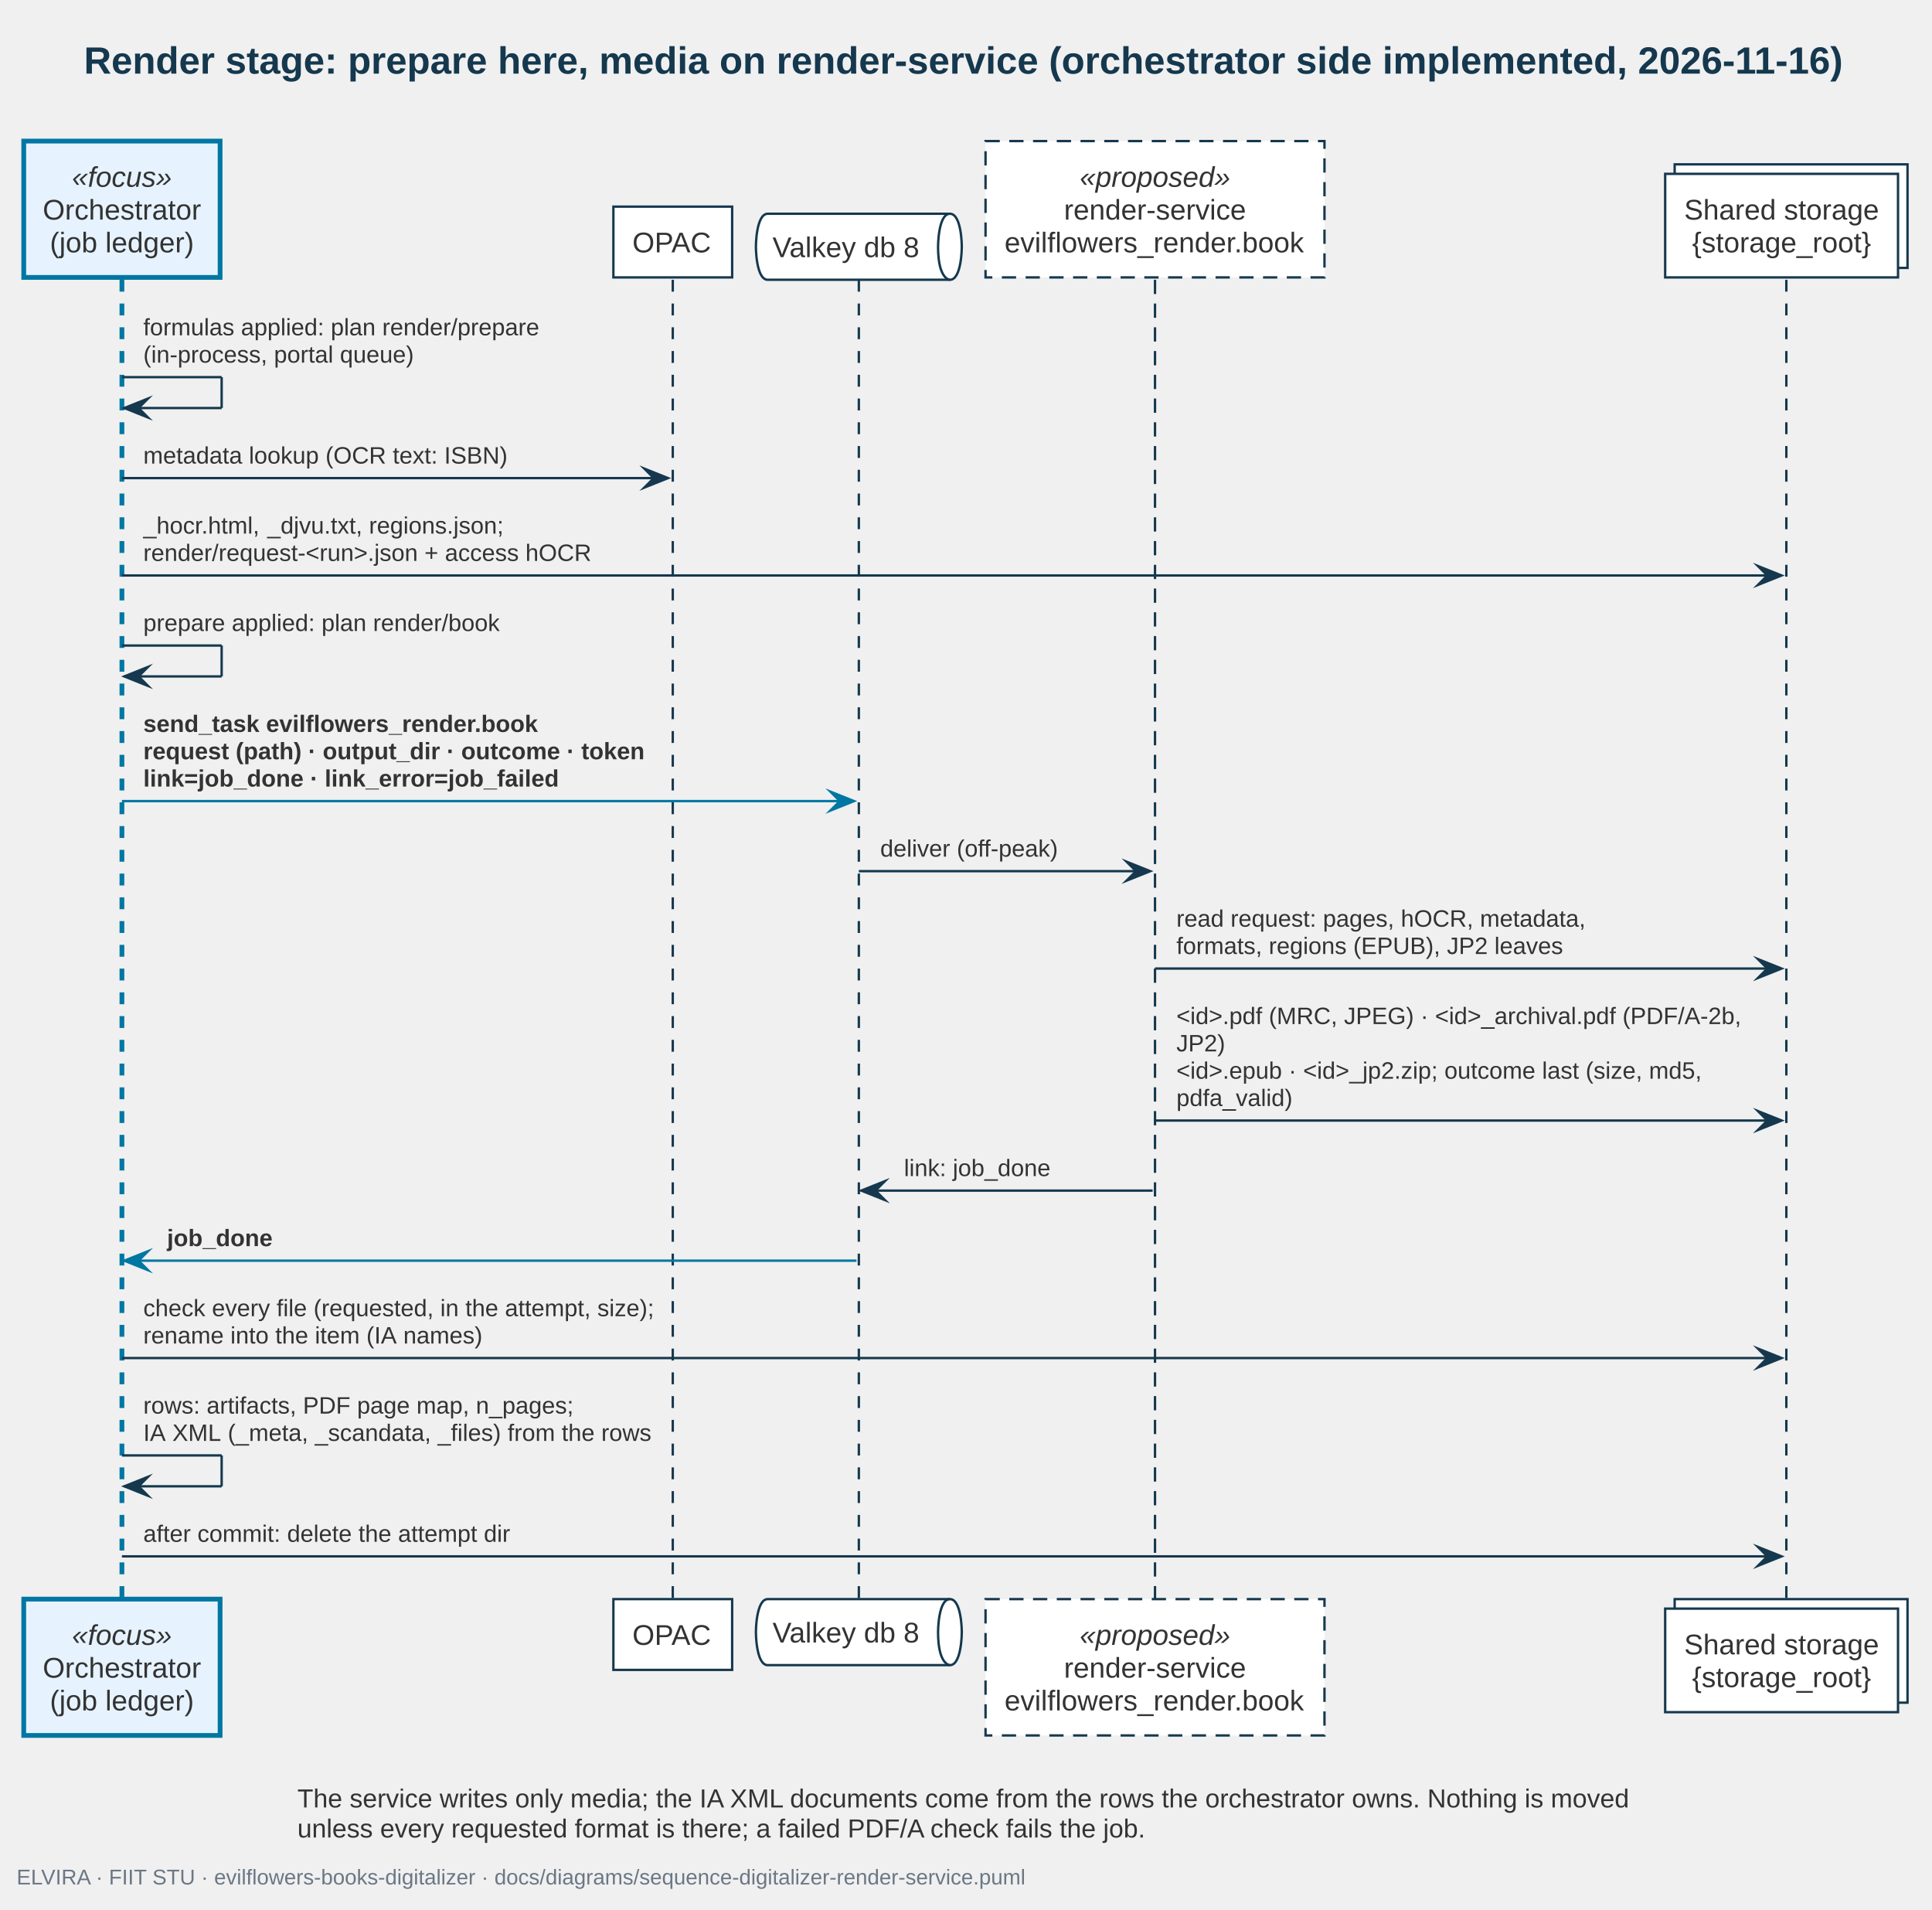
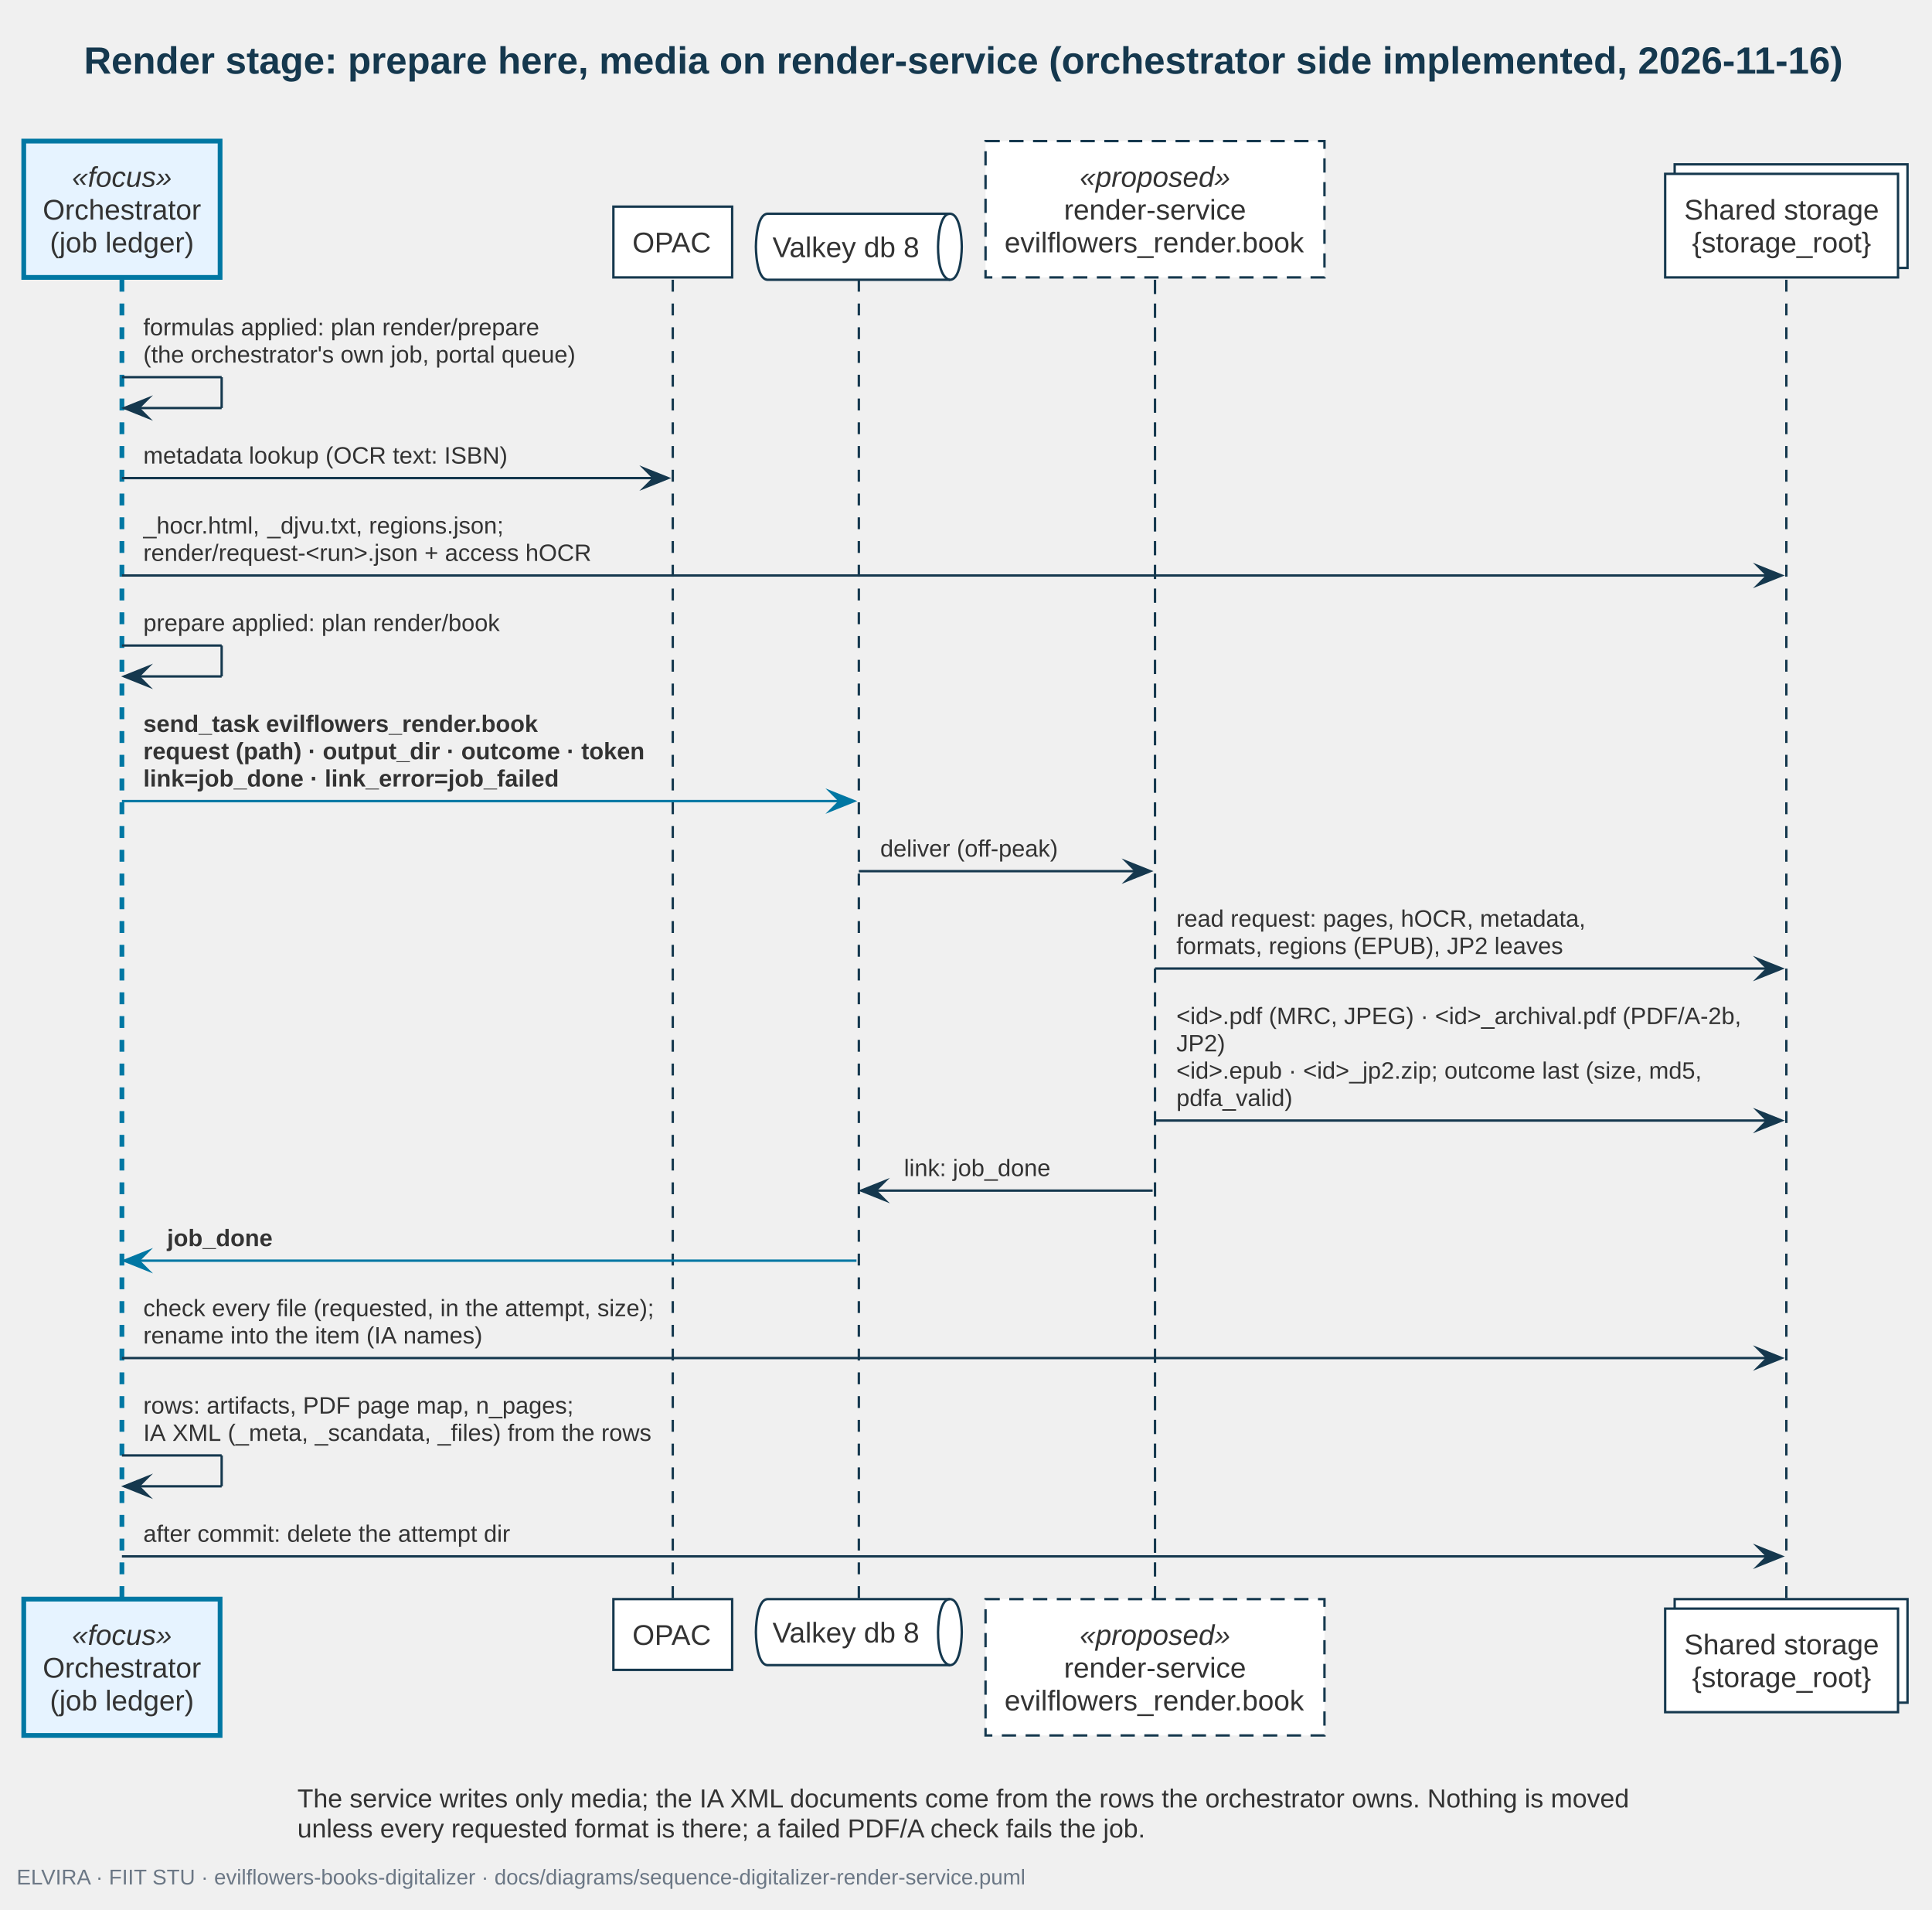
<svg xmlns="http://www.w3.org/2000/svg" version="1.1" data-diagram-type="SEQUENCE" style="width:1695px;height:1675px;background:#FFFFFF;" width="1695.833px" height="1675px" viewBox="0 0 1695 1675" zoomAndPan="magnify" preserveAspectRatio="none" contentStyleType="text/css">
  <defs />
  <g font-family="sans-serif" lengthAdjust="spacing">
    <g class="title" data-source-line="18">
      <text x="73.616" y="64.6" fill="#15384E" font-size="33.333" textLength="1545.036" font-weight="700" font-family="Arial">Render stage: prepare here, media on render-service (orchestrator side implemented, 2026-11-16)</text>
    </g>
    <g class="participant-lifeline" data-qualified-name="orch" data-entity-uid="part1" id="part1-lifeline" data-source-line="20">
      <g>
        <rect x="99.672" y="245.406" width="16.667" height="1157.245" fill="#000" fill-opacity="0" />
        <line x1="106.964" y1="245.406" x2="106.964" y2="1402.651" style="stroke:#0077A3;stroke-width:4.167;stroke-dasharray:10.417,10.417;" />
      </g>
    </g>
    <g class="participant-lifeline" data-qualified-name="opac" data-entity-uid="part2" id="part2-lifeline" data-source-line="21">
      <g>
        <rect x="582.953" y="245.406" width="16.667" height="1157.245" fill="#000" fill-opacity="0" />
        <line x1="590.245" y1="245.406" x2="590.245" y2="1402.651" style="stroke:#15384E;stroke-width:2.083;stroke-dasharray:10.417,10.417;" />
      </g>
    </g>
    <g class="participant-lifeline" data-qualified-name="redis" data-entity-uid="part3" id="part3-lifeline" data-source-line="22">
      <g>
        <rect x="746.198" y="245.406" width="16.667" height="1157.245" fill="#000" fill-opacity="0" />
        <line x1="753.489" y1="245.406" x2="753.489" y2="1402.651" style="stroke:#15384E;stroke-width:2.083;stroke-dasharray:10.417,10.417;" />
      </g>
    </g>
    <g class="participant-lifeline" data-qualified-name="rs" data-entity-uid="part4" id="part4-lifeline" data-source-line="23">
      <g>
        <rect x="1006.03" y="245.406" width="16.667" height="1157.245" fill="#000" fill-opacity="0" />
        <line x1="1013.322" y1="245.406" x2="1013.322" y2="1402.651" style="stroke:#15384E;stroke-width:2.083;stroke-dasharray:12.5,8.333;" />
      </g>
    </g>
    <g class="participant-lifeline" data-qualified-name="fs" data-entity-uid="part5" id="part5-lifeline" data-source-line="24">
      <g>
        <rect x="1559.918" y="245.406" width="16.667" height="1157.245" fill="#000" fill-opacity="0" />
        <line x1="1567.21" y1="245.406" x2="1567.21" y2="1402.651" style="stroke:#15384E;stroke-width:2.083;stroke-dasharray:10.417,10.417;" />
      </g>
    </g>
    <g class="participant participant-head" data-qualified-name="orch" data-entity-uid="part1" id="part1-head" data-source-line="20">
      <rect x="20.833" y="123.747" width="172.262" height="119.576" fill="#E6F3FF" style="stroke:#0077A3;stroke-width:4.167;" />
      <text x="63.184" y="163.863" fill="#333" font-size="25" textLength="87.561" font-style="italic" font-family="Arial">«focus»</text>
      <text x="37.5" y="192.611" fill="#333" font-size="25" textLength="138.928" font-family="Arial">Orchestrator</text>
      <text x="43.738" y="221.358" fill="#333" font-size="25" textLength="126.453" font-family="Arial">(job ledger)</text>
    </g>
    <g class="participant participant-head" data-qualified-name="opac" data-entity-uid="part2" id="part2-head" data-source-line="21">
      <rect x="538.153" y="181.242" width="104.183" height="62.081" fill="#FFF" style="stroke:#15384E;stroke-width:2.083;" />
      <text x="554.82" y="221.358" fill="#333" font-size="25" textLength="70.85" font-family="Arial">OPAC</text>
    </g>
    <g class="participant participant-head" data-qualified-name="redis" data-entity-uid="part3" id="part3-head" data-source-line="22">
      <path d="M673.586,187.492 L833.392,187.492 C843.809,187.492 843.809,216.449 843.809,216.449 C843.809,216.449 843.809,245.406 833.392,245.406 L673.586,245.406 C663.169,245.406 663.169,216.449 663.169,216.449 C663.169,216.449 663.169,187.492 673.586,187.492" style="stroke:#15384E;stroke-width:2.083;" fill="#FFF" />
      <path d="M833.392,187.492 C822.976,187.492 822.976,216.449 822.976,216.449 C822.976,245.406 833.392,245.406 833.392,245.406" style="stroke:#15384E;stroke-width:2.083;" fill="none" />
      <text x="677.753" y="225.525" fill="#333" font-size="25" textLength="130.64" font-family="Arial">Valkey db 8</text>
    </g>
    <g class="participant participant-head" data-qualified-name="rs" data-entity-uid="part4" id="part4-head" data-source-line="23">
      <rect x="864.642" y="123.747" width="297.359" height="119.576" fill="#FFF" style="stroke:#15384E;stroke-width:2.083;stroke-dasharray:12.5,8.333;" />
      <text x="947.294" y="163.863" fill="#333" font-size="25" textLength="132.056" font-style="italic" font-family="Arial">«proposed»</text>
      <text x="933.433" y="192.611" fill="#333" font-size="25" textLength="159.778" font-family="Arial">render-service</text>
      <text x="881.309" y="221.358" fill="#333" font-size="25" textLength="264.026" font-family="Arial">evilflowers_render.book</text>
    </g>
    <g class="participant participant-head" data-qualified-name="fs" data-entity-uid="part5" id="part5-head" data-source-line="24">
      <rect x="1469.236" y="144.161" width="204.281" height="90.828" fill="#FFF" style="stroke:#15384E;stroke-width:2.083;" />
      <rect x="1460.903" y="152.494" width="204.281" height="90.828" fill="#FFF" style="stroke:#15384E;stroke-width:2.083;" />
      <text x="1477.57" y="192.611" fill="#333" font-size="25" textLength="170.947" font-family="Arial">Shared storage</text>
      <text x="1484.509" y="221.358" fill="#333" font-size="25" textLength="157.068" font-family="Arial">{storage_root}</text>
    </g>
    <g class="participant participant-tail" data-qualified-name="orch" data-entity-uid="part1" id="part1-tail" data-source-line="20">
      <rect x="20.833" y="1402.651" width="172.262" height="119.576" fill="#E6F3FF" style="stroke:#0077A3;stroke-width:4.167;" />
      <text x="63.184" y="1442.767" fill="#333" font-size="25" textLength="87.561" font-style="italic" font-family="Arial">«focus»</text>
      <text x="37.5" y="1471.515" fill="#333" font-size="25" textLength="138.928" font-family="Arial">Orchestrator</text>
      <text x="43.738" y="1500.262" fill="#333" font-size="25" textLength="126.453" font-family="Arial">(job ledger)</text>
    </g>
    <g class="participant participant-tail" data-qualified-name="opac" data-entity-uid="part2" id="part2-tail" data-source-line="21">
      <rect x="538.153" y="1402.651" width="104.183" height="62.081" fill="#FFF" style="stroke:#15384E;stroke-width:2.083;" />
      <text x="554.82" y="1442.767" fill="#333" font-size="25" textLength="70.85" font-family="Arial">OPAC</text>
    </g>
    <g class="participant participant-tail" data-qualified-name="redis" data-entity-uid="part3" id="part3-tail" data-source-line="22">
      <path d="M673.586,1402.651 L833.392,1402.651 C843.809,1402.651 843.809,1431.608 843.809,1431.608 C843.809,1431.608 843.809,1460.565 833.392,1460.565 L673.586,1460.565 C663.169,1460.565 663.169,1431.608 663.169,1431.608 C663.169,1431.608 663.169,1402.651 673.586,1402.651" style="stroke:#15384E;stroke-width:2.083;" fill="#FFF" />
      <path d="M833.392,1402.651 C822.976,1402.651 822.976,1431.608 822.976,1431.608 C822.976,1460.565 833.392,1460.565 833.392,1460.565" style="stroke:#15384E;stroke-width:2.083;" fill="none" />
      <text x="677.753" y="1440.684" fill="#333" font-size="25" textLength="130.64" font-family="Arial">Valkey db 8</text>
    </g>
    <g class="participant participant-tail" data-qualified-name="rs" data-entity-uid="part4" id="part4-tail" data-source-line="23">
      <rect x="864.642" y="1402.651" width="297.359" height="119.576" fill="#FFF" style="stroke:#15384E;stroke-width:2.083;stroke-dasharray:12.5,8.333;" />
      <text x="947.294" y="1442.767" fill="#333" font-size="25" textLength="132.056" font-style="italic" font-family="Arial">«proposed»</text>
      <text x="933.433" y="1471.515" fill="#333" font-size="25" textLength="159.778" font-family="Arial">render-service</text>
      <text x="881.309" y="1500.262" fill="#333" font-size="25" textLength="264.026" font-family="Arial">evilflowers_render.book</text>
    </g>
    <g class="participant participant-tail" data-qualified-name="fs" data-entity-uid="part5" id="part5-tail" data-source-line="24">
      <rect x="1469.236" y="1402.651" width="204.281" height="90.828" fill="#FFF" style="stroke:#15384E;stroke-width:2.083;" />
      <rect x="1460.903" y="1410.984" width="204.281" height="90.828" fill="#FFF" style="stroke:#15384E;stroke-width:2.083;" />
      <text x="1477.57" y="1451.101" fill="#333" font-size="25" textLength="170.947" font-family="Arial">Shared storage</text>
      <text x="1484.509" y="1479.848" fill="#333" font-size="25" textLength="157.068" font-family="Arial">{storage_root}</text>
    </g>
    <g class="message" data-entity-1="part1" data-entity-2="part1" id="msg1" data-source-line="26">
      <line x1="106.964" y1="330.819" x2="194.464" y2="330.819" style="stroke:#15384E;stroke-width:2.083;" />
      <line x1="194.464" y1="330.819" x2="194.464" y2="357.902" style="stroke:#15384E;stroke-width:2.083;" />
      <line x1="109.047" y1="357.902" x2="194.464" y2="357.902" style="stroke:#15384E;stroke-width:2.083;" />
      <polygon points="129.881,349.569,109.047,357.902,129.881,366.235,121.547,357.902" fill="#15384E" style="stroke:#15384E;stroke-width:2.083;stroke-linejoin:miter;stroke-miterlimit:10;" />
      <text x="125.714" y="294.114" fill="#333" font-size="20.833" textLength="79.885" font-family="Arial">formulas</text>
      <text x="205.599" y="294.114" fill="#333" font-size="20.833" font-family="Arial"> </text>
      <text x="211.387" y="294.114" fill="#333" font-size="20.833" textLength="72.978" font-family="Arial">applied:</text>
      <text x="284.365" y="294.114" fill="#333" font-size="20.833" font-family="Arial"> </text>
      <text x="290.153" y="294.114" fill="#333" font-size="20.833" textLength="39.388" font-family="Arial">plan</text>
      <text x="329.541" y="294.114" fill="#333" font-size="20.833" font-family="Arial"> </text>
      <text x="335.329" y="294.114" fill="#333" font-size="20.833" textLength="137.817" font-family="Arial">render/prepare</text>
-       <text x="125.714" y="318.07" fill="#333" font-size="20.833" textLength="108.826" font-family="Arial">(in-process,</text>
-       <text x="234.54" y="318.07" fill="#333" font-size="20.833" font-family="Arial"> </text>
-       <text x="240.328" y="318.07" fill="#333" font-size="20.833" textLength="52.114" font-family="Arial">portal</text>
-       <text x="292.442" y="318.07" fill="#333" font-size="20.833" font-family="Arial"> </text>
-       <text x="298.23" y="318.07" fill="#333" font-size="20.833" textLength="64.87" font-family="Arial">queue)</text>
+       <text x="125.714" y="318.07" fill="#333" font-size="20.833" textLength="35.899" font-family="Arial">(the</text>
+       <text x="161.613" y="318.07" fill="#333" font-size="20.833" font-family="Arial"> </text>
+       <text x="167.401" y="318.07" fill="#333" font-size="20.833" textLength="125.549" font-family="Arial">orchestrator's</text>
+       <text x="292.95" y="318.07" fill="#333" font-size="20.833" font-family="Arial"> </text>
+       <text x="298.739" y="318.07" fill="#333" font-size="20.833" textLength="38.218" font-family="Arial">own</text>
+       <text x="336.957" y="318.07" fill="#333" font-size="20.833" font-family="Arial"> </text>
+       <text x="342.745" y="318.07" fill="#333" font-size="20.833" textLength="33.59" font-family="Arial">job,</text>
+       <text x="376.335" y="318.07" fill="#333" font-size="20.833" font-family="Arial"> </text>
+       <text x="382.123" y="318.07" fill="#333" font-size="20.833" textLength="52.114" font-family="Arial">portal</text>
+       <text x="434.237" y="318.07" fill="#333" font-size="20.833" font-family="Arial"> </text>
+       <text x="440.025" y="318.07" fill="#333" font-size="20.833" textLength="64.87" font-family="Arial">queue)</text>
    </g>
    <g class="message" data-entity-1="part1" data-entity-2="part2" id="msg2" data-source-line="27">
      <polygon points="565.245,411.025,586.078,419.358,565.245,427.692,573.578,419.358" fill="#15384E" style="stroke:#15384E;stroke-width:2.083;stroke-linejoin:miter;stroke-miterlimit:10;" />
      <line x1="106.964" y1="419.358" x2="577.745" y2="419.358" style="stroke:#15384E;stroke-width:2.083;" />
      <text x="125.714" y="406.61" fill="#333" font-size="20.833" textLength="86.863" font-family="Arial">metadata</text>
      <text x="212.577" y="406.61" fill="#333" font-size="20.833" font-family="Arial"> </text>
      <text x="218.365" y="406.61" fill="#333" font-size="20.833" textLength="61.391" font-family="Arial">lookup</text>
      <text x="279.757" y="406.61" fill="#333" font-size="20.833" font-family="Arial"> </text>
      <text x="285.545" y="406.61" fill="#333" font-size="20.833" textLength="53.233" font-family="Arial">(OCR</text>
      <text x="338.778" y="406.61" fill="#333" font-size="20.833" font-family="Arial"> </text>
      <text x="344.566" y="406.61" fill="#333" font-size="20.833" textLength="39.368" font-family="Arial">text:</text>
      <text x="383.934" y="406.61" fill="#333" font-size="20.833" font-family="Arial"> </text>
      <text x="389.722" y="406.61" fill="#333" font-size="20.833" textLength="55.562" font-family="Arial">ISBN)</text>
    </g>
    <g class="message" data-entity-1="part1" data-entity-2="part5" id="msg3" data-source-line="28">
      <polygon points="1542.21,496.438,1563.043,504.771,1542.21,513.104,1550.543,504.771" fill="#15384E" style="stroke:#15384E;stroke-width:2.083;stroke-linejoin:miter;stroke-miterlimit:10;" />
      <line x1="106.964" y1="504.771" x2="1554.71" y2="504.771" style="stroke:#15384E;stroke-width:2.083;" />
      <text x="125.714" y="468.066" fill="#333" font-size="20.833" textLength="103.048" font-family="Arial">_hocr.html,</text>
      <text x="228.762" y="468.066" fill="#333" font-size="20.833" font-family="Arial"> </text>
      <text x="234.55" y="468.066" fill="#333" font-size="20.833" textLength="83.374" font-family="Arial">_djvu.txt,</text>
      <text x="317.924" y="468.066" fill="#333" font-size="20.833" font-family="Arial"> </text>
      <text x="323.712" y="468.066" fill="#333" font-size="20.833" textLength="118.123" font-family="Arial">regions.json;</text>
      <text x="125.714" y="492.023" fill="#333" font-size="20.833" textLength="240.885" font-family="Arial">render/request-&lt;run&gt;.json</text>
      <text x="366.6" y="492.023" fill="#333" font-size="20.833" font-family="Arial"> </text>
      <text x="372.388" y="492.023" fill="#333" font-size="20.833" font-family="Arial">+</text>
      <text x="384.554" y="492.023" fill="#333" font-size="20.833" font-family="Arial"> </text>
      <text x="390.342" y="492.023" fill="#333" font-size="20.833" textLength="64.84" font-family="Arial">access</text>
      <text x="455.182" y="492.023" fill="#333" font-size="20.833" font-family="Arial"> </text>
      <text x="460.97" y="492.023" fill="#333" font-size="20.833" textLength="57.882" font-family="Arial">hOCR</text>
    </g>
    <g class="message" data-entity-1="part1" data-entity-2="part1" id="msg4" data-source-line="29">
      <line x1="106.964" y1="566.227" x2="194.464" y2="566.227" style="stroke:#15384E;stroke-width:2.083;" />
      <line x1="194.464" y1="566.227" x2="194.464" y2="593.311" style="stroke:#15384E;stroke-width:2.083;" />
      <line x1="109.047" y1="593.311" x2="194.464" y2="593.311" style="stroke:#15384E;stroke-width:2.083;" />
      <polygon points="129.881,584.977,109.047,593.311,129.881,601.644,121.547,593.311" fill="#15384E" style="stroke:#15384E;stroke-width:2.083;stroke-linejoin:miter;stroke-miterlimit:10;" />
      <text x="125.714" y="553.479" fill="#333" font-size="20.833" textLength="71.808" font-family="Arial">prepare</text>
      <text x="197.522" y="553.479" fill="#333" font-size="20.833" font-family="Arial"> </text>
      <text x="203.31" y="553.479" fill="#333" font-size="20.833" textLength="72.978" font-family="Arial">applied:</text>
      <text x="276.288" y="553.479" fill="#333" font-size="20.833" font-family="Arial"> </text>
      <text x="282.076" y="553.479" fill="#333" font-size="20.833" textLength="39.388" font-family="Arial">plan</text>
      <text x="321.464" y="553.479" fill="#333" font-size="20.833" font-family="Arial"> </text>
      <text x="327.252" y="553.479" fill="#333" font-size="20.833" textLength="111.186" font-family="Arial">render/book</text>
    </g>
    <g class="message" data-entity-1="part1" data-entity-2="part3" id="msg5" data-source-line="30">
      <polygon points="728.489,694.346,749.323,702.679,728.489,711.013,736.823,702.679" fill="#0077A3" style="stroke:#0077A3;stroke-width:2.083;stroke-linejoin:miter;stroke-miterlimit:10;" />
      <line x1="106.964" y1="702.679" x2="740.989" y2="702.679" style="stroke:#0077A3;stroke-width:2.083;" />
      <text x="125.714" y="642.019" fill="#333" font-size="20.833" textLength="101.908" font-weight="700" font-family="Arial">send_task</text>
      <text x="227.622" y="642.019" fill="#333" font-size="20.833" font-weight="700" font-family="Arial"> </text>
      <text x="233.411" y="642.019" fill="#333" font-size="20.833" textLength="239.665" font-weight="700" font-family="Arial">evilflowers_render.book</text>
      <text x="125.714" y="665.975" fill="#333" font-size="20.833" textLength="75.256" font-weight="700" font-family="Arial">request</text>
      <text x="200.97" y="665.975" fill="#333" font-size="20.833" font-weight="700" font-family="Arial"> </text>
      <text x="206.759" y="665.975" fill="#333" font-size="20.833" textLength="57.851" font-weight="700" font-family="Arial">(path)</text>
      <text x="264.61" y="665.975" fill="#333" font-size="20.833" font-weight="700" font-family="Arial"> </text>
      <text x="270.398" y="665.975" fill="#333" font-size="20.833" font-weight="700" font-family="Arial">·</text>
      <text x="277.336" y="665.975" fill="#333" font-size="20.833" font-weight="700" font-family="Arial"> </text>
      <text x="283.124" y="665.975" fill="#333" font-size="20.833" textLength="102.987" font-weight="700" font-family="Arial">output_dir</text>
      <text x="386.11" y="665.975" fill="#333" font-size="20.833" font-weight="700" font-family="Arial"> </text>
      <text x="391.899" y="665.975" fill="#333" font-size="20.833" font-weight="700" font-family="Arial">·</text>
      <text x="398.836" y="665.975" fill="#333" font-size="20.833" font-weight="700" font-family="Arial"> </text>
      <text x="404.624" y="665.975" fill="#333" font-size="20.833" textLength="86.812" font-weight="700" font-family="Arial">outcome</text>
      <text x="491.437" y="665.975" fill="#333" font-size="20.833" font-weight="700" font-family="Arial"> </text>
      <text x="497.225" y="665.975" fill="#333" font-size="20.833" font-weight="700" font-family="Arial">·</text>
      <text x="504.163" y="665.975" fill="#333" font-size="20.833" font-weight="700" font-family="Arial"> </text>
      <text x="509.951" y="665.975" fill="#333" font-size="20.833" textLength="55.562" font-weight="700" font-family="Arial">token</text>
      <text x="125.714" y="689.931" fill="#333" font-size="20.833" textLength="140.645" font-weight="700" font-family="Arial">link=job_done</text>
      <text x="266.359" y="689.931" fill="#333" font-size="20.833" font-weight="700" font-family="Arial"> </text>
      <text x="272.148" y="689.931" fill="#333" font-size="20.833" font-weight="700" font-family="Arial">·</text>
      <text x="279.085" y="689.931" fill="#333" font-size="20.833" font-weight="700" font-family="Arial"> </text>
      <text x="284.873" y="689.931" fill="#333" font-size="20.833" textLength="205.516" font-weight="700" font-family="Arial">link_error=job_failed</text>
    </g>
    <g class="message" data-entity-1="part3" data-entity-2="part4" id="msg6" data-source-line="31">
      <polygon points="988.322,755.802,1009.155,764.136,988.322,772.469,996.655,764.136" fill="#15384E" style="stroke:#15384E;stroke-width:2.083;stroke-linejoin:miter;stroke-miterlimit:10;" />
      <line x1="753.489" y1="764.136" x2="1000.822" y2="764.136" style="stroke:#15384E;stroke-width:2.083;" />
      <text x="772.239" y="751.388" fill="#333" font-size="20.833" textLength="61.371" font-family="Arial">deliver</text>
      <text x="833.61" y="751.388" fill="#333" font-size="20.833" font-family="Arial"> </text>
      <text x="839.398" y="751.388" fill="#333" font-size="20.833" textLength="89.152" font-family="Arial">(off-peak)</text>
    </g>
    <g class="message" data-entity-1="part4" data-entity-2="part5" id="msg7" data-source-line="32">
      <polygon points="1542.21,841.215,1563.043,849.548,1542.21,857.882,1550.543,849.548" fill="#15384E" style="stroke:#15384E;stroke-width:2.083;stroke-linejoin:miter;stroke-miterlimit:10;" />
      <line x1="1013.322" y1="849.548" x2="1554.71" y2="849.548" style="stroke:#15384E;stroke-width:2.083;" />
      <text x="1032.072" y="812.844" fill="#333" font-size="20.833" textLength="41.697" font-family="Arial">read</text>
      <text x="1073.769" y="812.844" fill="#333" font-size="20.833" font-family="Arial"> </text>
      <text x="1079.557" y="812.844" fill="#333" font-size="20.833" textLength="75.277" font-family="Arial">request:</text>
      <text x="1154.834" y="812.844" fill="#333" font-size="20.833" font-family="Arial"> </text>
      <text x="1160.622" y="812.844" fill="#333" font-size="20.833" textLength="62.551" font-family="Arial">pages,</text>
      <text x="1223.173" y="812.844" fill="#333" font-size="20.833" font-family="Arial"> </text>
      <text x="1228.961" y="812.844" fill="#333" font-size="20.833" textLength="63.67" font-family="Arial">hOCR,</text>
      <text x="1292.631" y="812.844" fill="#333" font-size="20.833" font-family="Arial"> </text>
      <text x="1298.419" y="812.844" fill="#333" font-size="20.833" textLength="92.651" font-family="Arial">metadata,</text>
      <text x="1032.072" y="836.8" fill="#333" font-size="20.833" textLength="75.246" font-family="Arial">formats,</text>
      <text x="1107.318" y="836.8" fill="#333" font-size="20.833" font-family="Arial"> </text>
      <text x="1113.106" y="836.8" fill="#333" font-size="20.833" textLength="68.329" font-family="Arial">regions</text>
      <text x="1181.435" y="836.8" fill="#333" font-size="20.833" font-family="Arial"> </text>
      <text x="1187.223" y="836.8" fill="#333" font-size="20.833" textLength="76.396" font-family="Arial">(EPUB),</text>
      <text x="1263.619" y="836.8" fill="#333" font-size="20.833" font-family="Arial"> </text>
      <text x="1269.407" y="836.8" fill="#333" font-size="20.833" textLength="35.899" font-family="Arial">JP2</text>
      <text x="1305.306" y="836.8" fill="#333" font-size="20.833" font-family="Arial"> </text>
      <text x="1311.094" y="836.8" fill="#333" font-size="20.833" textLength="60.221" font-family="Arial">leaves</text>
    </g>
    <g class="message" data-entity-1="part4" data-entity-2="part5" id="msg8" data-source-line="33">
      <polygon points="1542.21,974.54,1563.043,982.874,1542.21,991.207,1550.543,982.874" fill="#15384E" style="stroke:#15384E;stroke-width:2.083;stroke-linejoin:miter;stroke-miterlimit:10;" />
      <line x1="1013.322" y1="982.874" x2="1554.71" y2="982.874" style="stroke:#15384E;stroke-width:2.083;" />
      <text x="1032.072" y="898.256" fill="#333" font-size="20.833" textLength="75.297" font-family="Arial">&lt;id&gt;.pdf</text>
      <text x="1107.369" y="898.256" fill="#333" font-size="20.833" font-family="Arial"> </text>
      <text x="1113.157" y="898.256" fill="#333" font-size="20.833" textLength="60.17" font-family="Arial">(MRC,</text>
      <text x="1173.328" y="898.256" fill="#333" font-size="20.833" font-family="Arial"> </text>
      <text x="1179.116" y="898.256" fill="#333" font-size="20.833" textLength="61.351" font-family="Arial">JPEG)</text>
      <text x="1240.466" y="898.256" fill="#333" font-size="20.833" font-family="Arial"> </text>
      <text x="1246.254" y="898.256" fill="#333" font-size="20.833" font-family="Arial">·</text>
      <text x="1253.192" y="898.256" fill="#333" font-size="20.833" font-family="Arial"> </text>
      <text x="1258.98" y="898.256" fill="#333" font-size="20.833" textLength="158.671" font-family="Arial">&lt;id&gt;_archival.pdf</text>
      <text x="1417.651" y="898.256" fill="#333" font-size="20.833" font-family="Arial"> </text>
      <text x="1423.44" y="898.256" fill="#333" font-size="20.833" textLength="104.187" font-family="Arial">(PDF/A-2b,</text>
      <text x="1032.072" y="922.213" fill="#333" font-size="20.833" textLength="42.837" font-family="Arial">JP2)</text>
      <text x="1032.072" y="946.169" fill="#333" font-size="20.833" textLength="92.682" font-family="Arial">&lt;id&gt;.epub</text>
      <text x="1124.754" y="946.169" fill="#333" font-size="20.833" font-family="Arial"> </text>
      <text x="1130.542" y="946.169" fill="#333" font-size="20.833" font-family="Arial">·</text>
      <text x="1137.48" y="946.169" fill="#333" font-size="20.833" font-family="Arial"> </text>
      <text x="1143.268" y="946.169" fill="#333" font-size="20.833" textLength="118.144" font-family="Arial">&lt;id&gt;_jp2.zip;</text>
      <text x="1261.412" y="946.169" fill="#333" font-size="20.833" font-family="Arial"> </text>
      <text x="1267.2" y="946.169" fill="#333" font-size="20.833" textLength="79.905" font-family="Arial">outcome</text>
      <text x="1347.105" y="946.169" fill="#333" font-size="20.833" font-family="Arial"> </text>
      <text x="1352.893" y="946.169" fill="#333" font-size="20.833" textLength="32.42" font-family="Arial">last</text>
      <text x="1385.313" y="946.169" fill="#333" font-size="20.833" font-family="Arial"> </text>
      <text x="1391.101" y="946.169" fill="#333" font-size="20.833" textLength="49.774" font-family="Arial">(size,</text>
      <text x="1440.875" y="946.169" fill="#333" font-size="20.833" font-family="Arial"> </text>
      <text x="1446.663" y="946.169" fill="#333" font-size="20.833" textLength="46.316" font-family="Arial">md5,</text>
      <text x="1032.072" y="970.125" fill="#333" font-size="20.833" textLength="101.919" font-family="Arial">pdfa_valid)</text>
    </g>
    <g class="message" data-entity-1="part4" data-entity-2="part3" id="msg9" data-source-line="34">
      <polygon points="776.406,1035.997,755.573,1044.33,776.406,1052.663,768.073,1044.33" fill="#15384E" style="stroke:#15384E;stroke-width:2.083;stroke-linejoin:miter;stroke-miterlimit:10;" />
      <line x1="763.906" y1="1044.33" x2="1011.239" y2="1044.33" style="stroke:#15384E;stroke-width:2.083;" />
      <text x="793.073" y="1031.582" fill="#333" font-size="20.833" textLength="37.048" font-family="Arial">link:</text>
      <text x="830.121" y="1031.582" fill="#333" font-size="20.833" font-family="Arial"> </text>
      <text x="835.909" y="1031.582" fill="#333" font-size="20.833" textLength="85.734" font-family="Arial">job_done</text>
    </g>
    <g class="message" data-entity-1="part3" data-entity-2="part1" id="msg10" data-source-line="35">
      <polygon points="129.881,1097.453,109.047,1105.786,129.881,1114.119,121.547,1105.786" fill="#0077A3" style="stroke:#0077A3;stroke-width:2.083;stroke-linejoin:miter;stroke-miterlimit:10;" />
      <line x1="117.381" y1="1105.786" x2="751.406" y2="1105.786" style="stroke:#0077A3;stroke-width:2.083;" />
      <text x="146.547" y="1093.038" fill="#333" font-size="20.833" textLength="92.59" font-weight="700" font-family="Arial">job_done</text>
    </g>
    <g class="message" data-entity-1="part1" data-entity-2="part5" id="msg11" data-source-line="36">
      <polygon points="1542.21,1182.865,1563.043,1191.199,1542.21,1199.532,1550.543,1191.199" fill="#15384E" style="stroke:#15384E;stroke-width:2.083;stroke-linejoin:miter;stroke-miterlimit:10;" />
      <line x1="106.964" y1="1191.199" x2="1554.71" y2="1191.199" style="stroke:#15384E;stroke-width:2.083;" />
      <text x="125.714" y="1154.494" fill="#333" font-size="20.833" textLength="54.423" font-family="Arial">check</text>
      <text x="180.137" y="1154.494" fill="#333" font-size="20.833" font-family="Arial"> </text>
      <text x="185.925" y="1154.494" fill="#333" font-size="20.833" textLength="50.944" font-family="Arial">every</text>
      <text x="236.869" y="1154.494" fill="#333" font-size="20.833" font-family="Arial"> </text>
      <text x="242.657" y="1154.494" fill="#333" font-size="20.833" textLength="26.632" font-family="Arial">file</text>
      <text x="269.289" y="1154.494" fill="#333" font-size="20.833" font-family="Arial"> </text>
      <text x="275.077" y="1154.494" fill="#333" font-size="20.833" textLength="105.387" font-family="Arial">(requested,</text>
      <text x="380.465" y="1154.494" fill="#333" font-size="20.833" font-family="Arial"> </text>
      <text x="386.253" y="1154.494" fill="#333" font-size="20.833" textLength="16.215" font-family="Arial">in</text>
      <text x="402.468" y="1154.494" fill="#333" font-size="20.833" font-family="Arial"> </text>
      <text x="408.256" y="1154.494" fill="#333" font-size="20.833" textLength="28.961" font-family="Arial">the</text>
      <text x="437.217" y="1154.494" fill="#333" font-size="20.833" font-family="Arial"> </text>
      <text x="443.005" y="1154.494" fill="#333" font-size="20.833" textLength="75.267" font-family="Arial">attempt,</text>
      <text x="518.272" y="1154.494" fill="#333" font-size="20.833" font-family="Arial"> </text>
      <text x="524.06" y="1154.494" fill="#333" font-size="20.833" textLength="49.774" font-family="Arial">size);</text>
      <text x="125.714" y="1178.451" fill="#333" font-size="20.833" textLength="70.638" font-family="Arial">rename</text>
      <text x="196.352" y="1178.451" fill="#333" font-size="20.833" font-family="Arial"> </text>
      <text x="202.14" y="1178.451" fill="#333" font-size="20.833" textLength="33.59" font-family="Arial">into</text>
      <text x="235.73" y="1178.451" fill="#333" font-size="20.833" font-family="Arial"> </text>
      <text x="241.518" y="1178.451" fill="#333" font-size="20.833" textLength="28.961" font-family="Arial">the</text>
      <text x="270.479" y="1178.451" fill="#333" font-size="20.833" font-family="Arial"> </text>
      <text x="276.267" y="1178.451" fill="#333" font-size="20.833" textLength="39.358" font-family="Arial">item</text>
      <text x="315.625" y="1178.451" fill="#333" font-size="20.833" font-family="Arial"> </text>
      <text x="321.413" y="1178.451" fill="#333" font-size="20.833" textLength="26.622" font-family="Arial">(IA</text>
      <text x="348.035" y="1178.451" fill="#333" font-size="20.833" font-family="Arial"> </text>
      <text x="353.823" y="1178.451" fill="#333" font-size="20.833" textLength="69.468" font-family="Arial">names)</text>
    </g>
    <g class="message" data-entity-1="part1" data-entity-2="part1" id="msg12" data-source-line="37">
      <line x1="106.964" y1="1276.611" x2="194.464" y2="1276.611" style="stroke:#15384E;stroke-width:2.083;" />
      <line x1="194.464" y1="1276.611" x2="194.464" y2="1303.695" style="stroke:#15384E;stroke-width:2.083;" />
      <line x1="109.047" y1="1303.695" x2="194.464" y2="1303.695" style="stroke:#15384E;stroke-width:2.083;" />
      <polygon points="129.881,1295.361,109.047,1303.695,129.881,1312.028,121.547,1303.695" fill="#15384E" style="stroke:#15384E;stroke-width:2.083;stroke-linejoin:miter;stroke-miterlimit:10;" />
      <text x="125.714" y="1239.907" fill="#333" font-size="20.833" textLength="49.774" font-family="Arial">rows:</text>
      <text x="175.488" y="1239.907" fill="#333" font-size="20.833" font-family="Arial"> </text>
      <text x="181.276" y="1239.907" fill="#333" font-size="20.833" textLength="78.725" font-family="Arial">artifacts,</text>
      <text x="260.002" y="1239.907" fill="#333" font-size="20.833" font-family="Arial"> </text>
      <text x="265.79" y="1239.907" fill="#333" font-size="20.833" textLength="41.667" font-family="Arial">PDF</text>
      <text x="307.456" y="1239.907" fill="#333" font-size="20.833" font-family="Arial"> </text>
      <text x="313.245" y="1239.907" fill="#333" font-size="20.833" textLength="46.346" font-family="Arial">page</text>
      <text x="359.591" y="1239.907" fill="#333" font-size="20.833" font-family="Arial"> </text>
      <text x="365.379" y="1239.907" fill="#333" font-size="20.833" textLength="46.316" font-family="Arial">map,</text>
      <text x="411.694" y="1239.907" fill="#333" font-size="20.833" font-family="Arial"> </text>
      <text x="417.483" y="1239.907" fill="#333" font-size="20.833" textLength="85.724" font-family="Arial">n_pages;</text>
      <text x="125.714" y="1263.863" fill="#333" font-size="20.833" textLength="19.684" font-family="Arial">IA</text>
      <text x="145.398" y="1263.863" fill="#333" font-size="20.833" font-family="Arial"> </text>
      <text x="151.186" y="1263.863" fill="#333" font-size="20.833" textLength="42.837" font-family="Arial">XML</text>
      <text x="194.023" y="1263.863" fill="#333" font-size="20.833" font-family="Arial"> </text>
      <text x="199.811" y="1263.863" fill="#333" font-size="20.833" textLength="70.628" font-family="Arial">(_meta,</text>
      <text x="270.439" y="1263.863" fill="#333" font-size="20.833" font-family="Arial"> </text>
      <text x="276.227" y="1263.863" fill="#333" font-size="20.833" textLength="101.929" font-family="Arial">_scandata,</text>
      <text x="378.156" y="1263.863" fill="#333" font-size="20.833" font-family="Arial"> </text>
      <text x="383.944" y="1263.863" fill="#333" font-size="20.833" textLength="55.573" font-family="Arial">_files)</text>
      <text x="439.516" y="1263.863" fill="#333" font-size="20.833" font-family="Arial"> </text>
      <text x="445.304" y="1263.863" fill="#333" font-size="20.833" textLength="41.667" font-family="Arial">from</text>
      <text x="486.971" y="1263.863" fill="#333" font-size="20.833" font-family="Arial"> </text>
      <text x="492.759" y="1263.863" fill="#333" font-size="20.833" textLength="28.961" font-family="Arial">the</text>
      <text x="521.72" y="1263.863" fill="#333" font-size="20.833" font-family="Arial"> </text>
      <text x="527.509" y="1263.863" fill="#333" font-size="20.833" textLength="43.986" font-family="Arial">rows</text>
    </g>
    <g class="message" data-entity-1="part1" data-entity-2="part5" id="msg13" data-source-line="38">
      <polygon points="1542.21,1356.818,1563.043,1365.151,1542.21,1373.484,1550.543,1365.151" fill="#15384E" style="stroke:#15384E;stroke-width:2.083;stroke-linejoin:miter;stroke-miterlimit:10;" />
      <line x1="106.964" y1="1365.151" x2="1554.71" y2="1365.151" style="stroke:#15384E;stroke-width:2.083;" />
      <text x="125.714" y="1352.403" fill="#333" font-size="20.833" textLength="41.687" font-family="Arial">after</text>
      <text x="167.401" y="1352.403" fill="#333" font-size="20.833" font-family="Arial"> </text>
      <text x="173.189" y="1352.403" fill="#333" font-size="20.833" textLength="72.917" font-family="Arial">commit:</text>
      <text x="246.106" y="1352.403" fill="#333" font-size="20.833" font-family="Arial"> </text>
      <text x="251.894" y="1352.403" fill="#333" font-size="20.833" textLength="56.763" font-family="Arial">delete</text>
      <text x="308.657" y="1352.403" fill="#333" font-size="20.833" font-family="Arial"> </text>
      <text x="314.445" y="1352.403" fill="#333" font-size="20.833" textLength="28.961" font-family="Arial">the</text>
      <text x="343.406" y="1352.403" fill="#333" font-size="20.833" font-family="Arial"> </text>
      <text x="349.194" y="1352.403" fill="#333" font-size="20.833" textLength="69.478" font-family="Arial">attempt</text>
      <text x="418.673" y="1352.403" fill="#333" font-size="20.833" font-family="Arial"> </text>
      <text x="424.461" y="1352.403" fill="#333" font-size="20.833" textLength="23.153" font-family="Arial">dir</text>
    </g>
    <g class="caption" data-source-line="40">
      <text x="260.88" y="1585.389" fill="#333" font-size="22.917" textLength="1170.507" font-family="Arial">The service writes only media; the IA XML documents come from the rows the orchestrator owns. Nothing is moved</text>
      <text x="260.88" y="1611.741" fill="#333" font-size="22.917" textLength="745.15" font-family="Arial">unless every requested format is there; a failed PDF/A check fails the job.</text>
    </g>
    <g class="footer" data-source-line="41">
      <text x="14.583" y="1652.935" fill="#6B7785" font-size="18.75" textLength="887.796" font-family="Arial">ELVIRA · FIIT STU · evilflowers-books-digitalizer · docs/diagrams/sequence-digitalizer-render-service.puml</text>
    </g>
  </g>
</svg>
